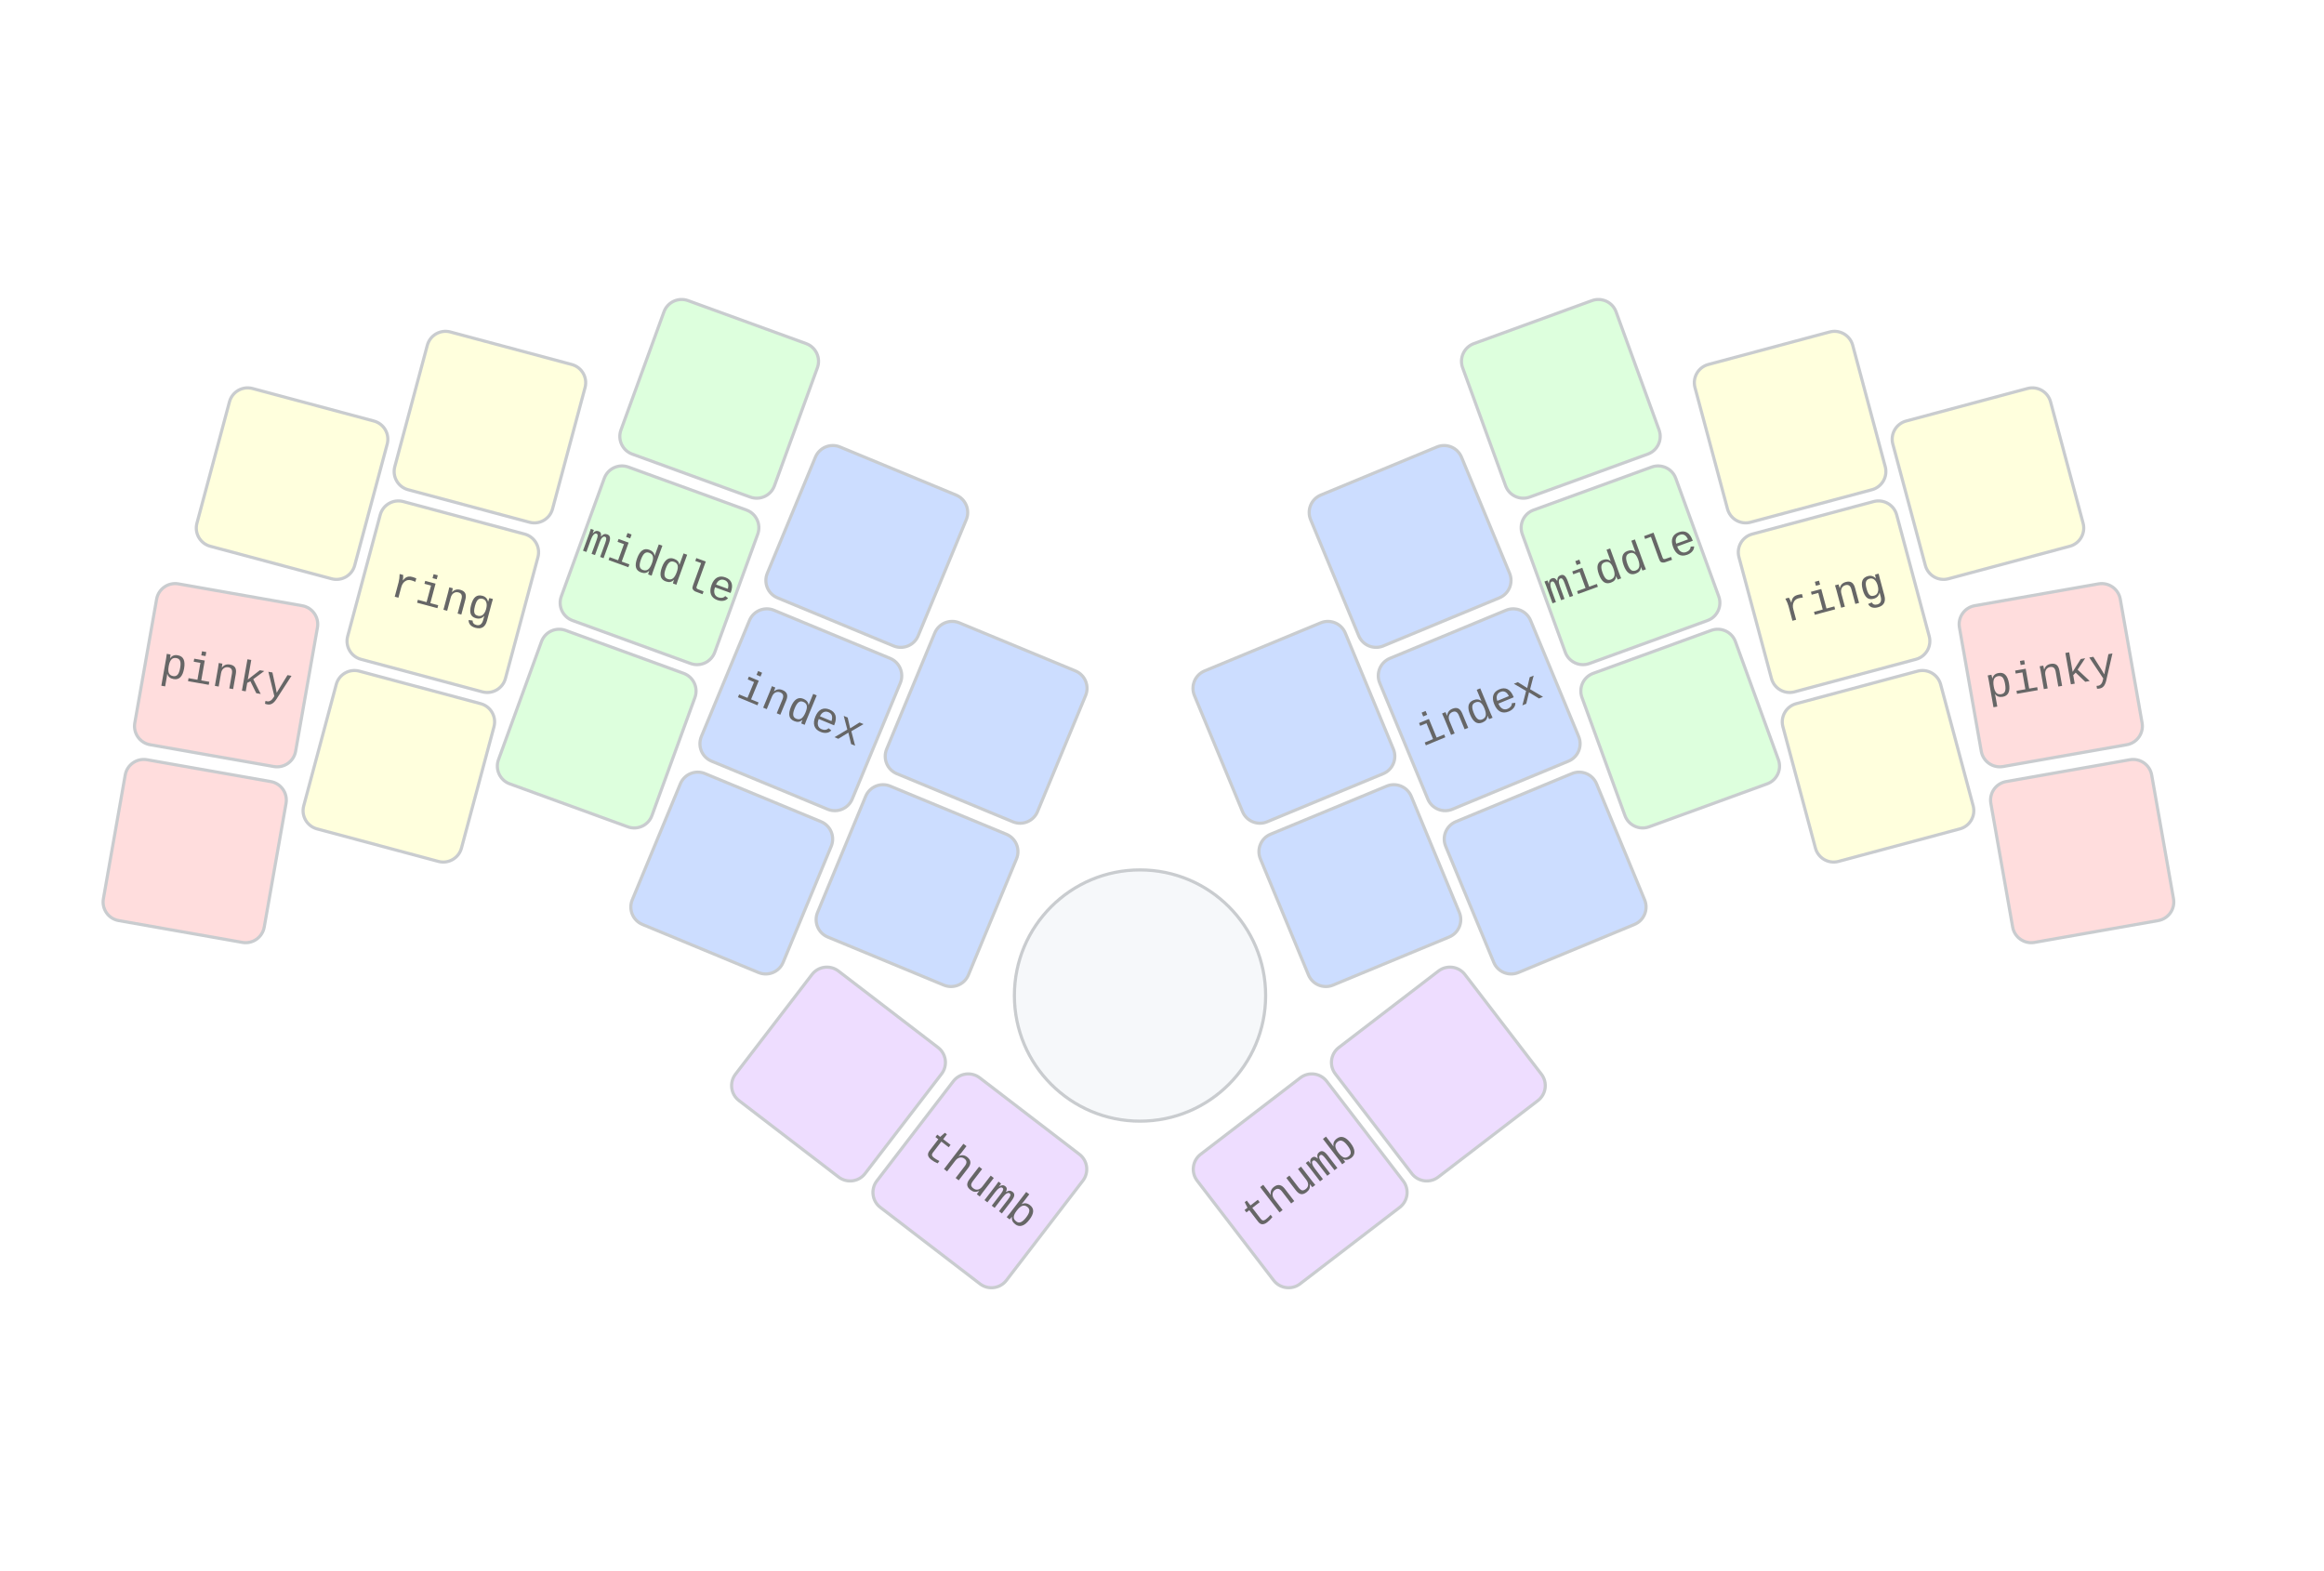
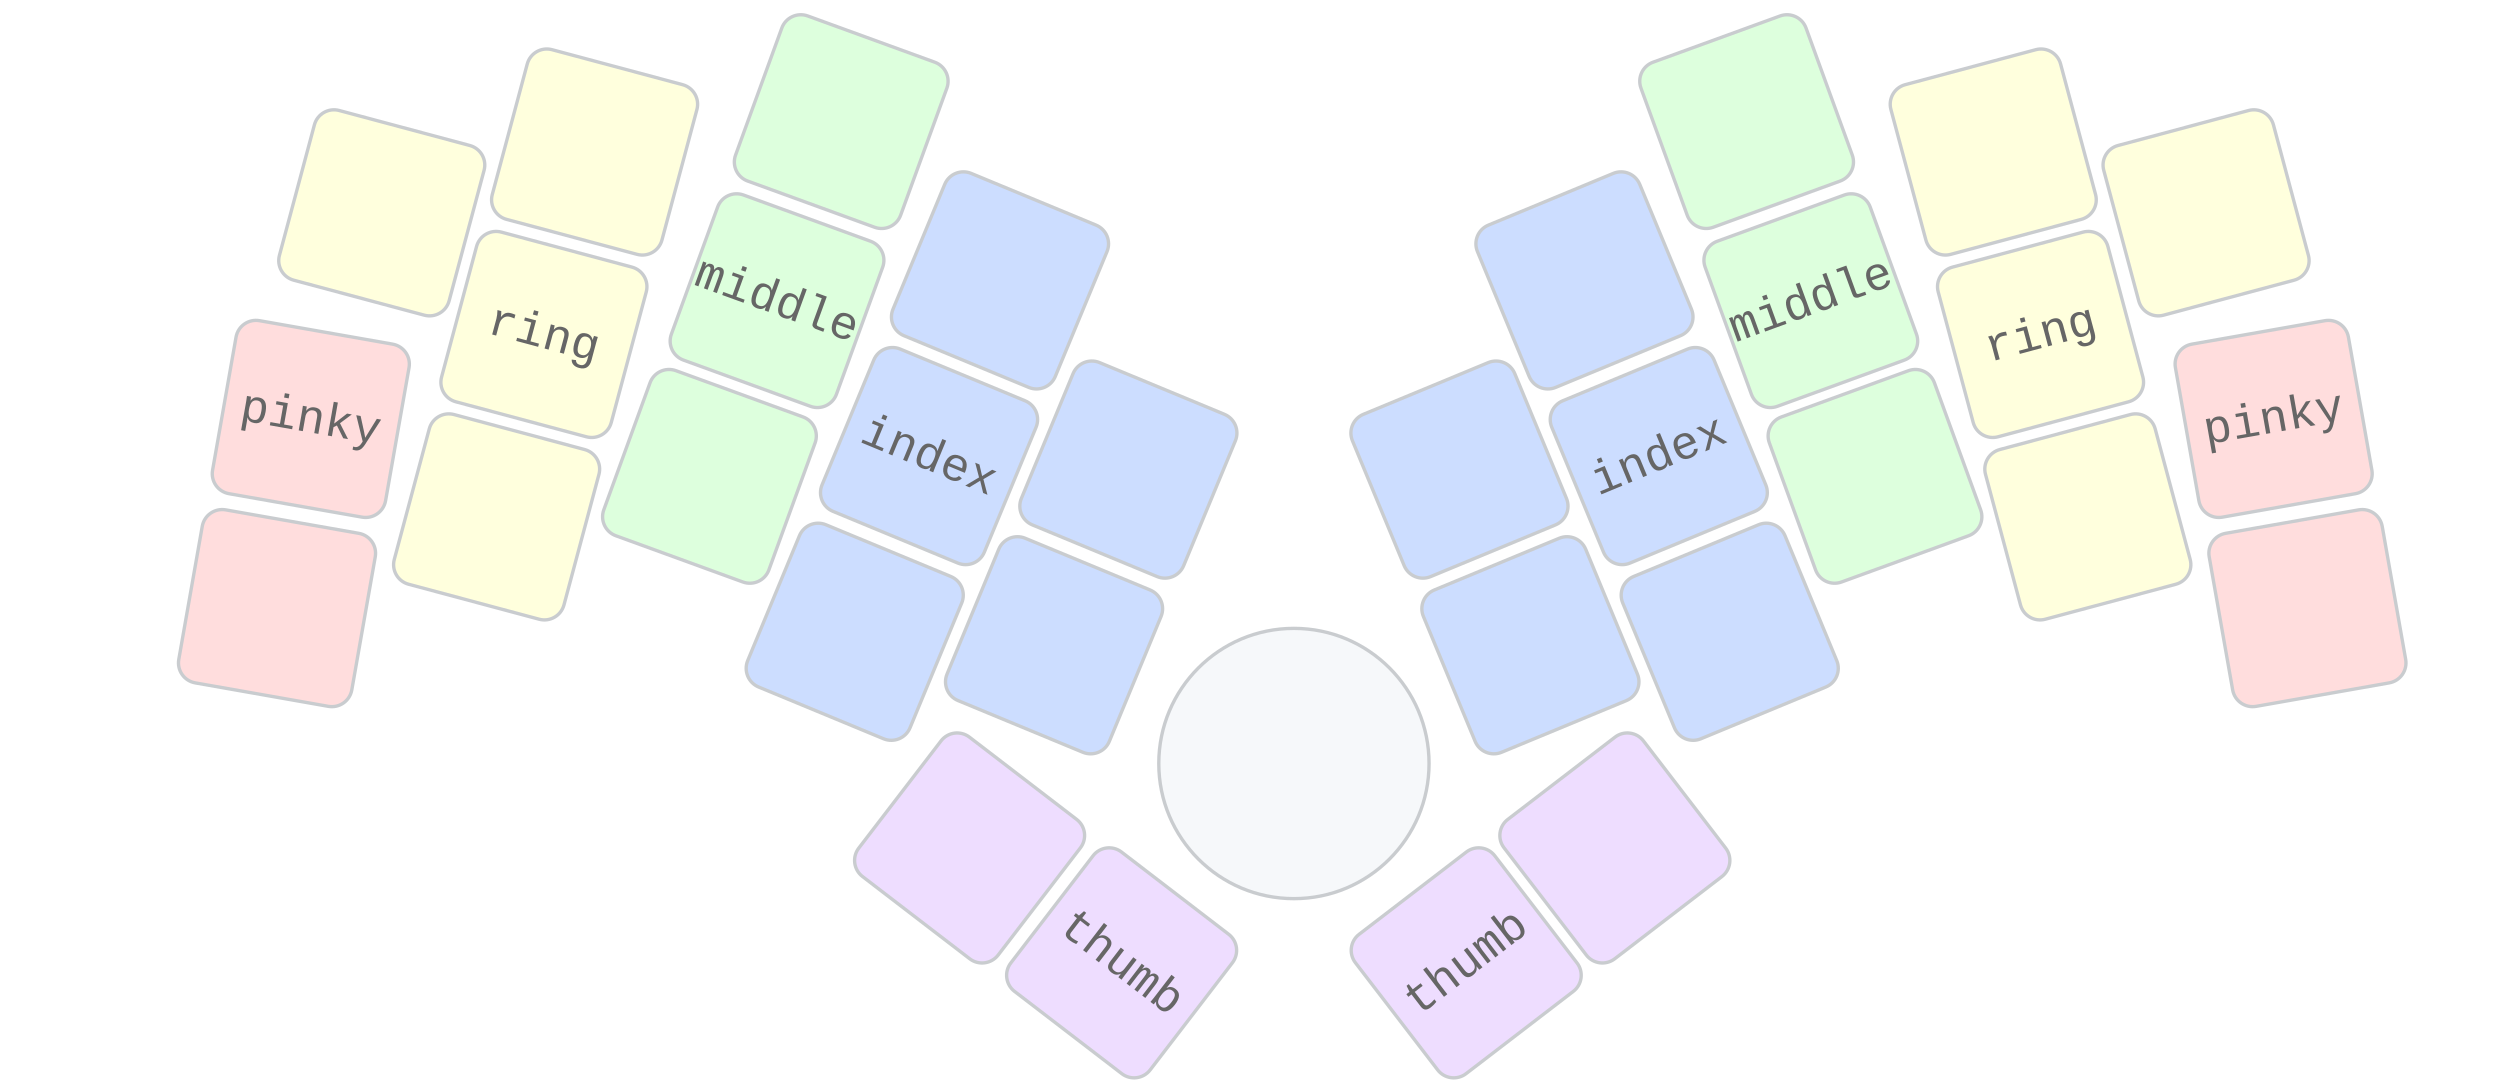
- <svg xmlns="http://www.w3.org/2000/svg" width="740" height="500" viewBox="0 0 740 500" class="keymap">
+ <svg xmlns="http://www.w3.org/2000/svg" width="740" height="320" viewBox="0 0 740 320" class="keymap">
  <style>/* inherit to force styles through use tags */
svg path {
    fill: inherit;
}

/* font and background color specifications */
svg.keymap {
    font-family: SFMono-Regular,Consolas,Liberation Mono,Menlo,monospace;
    font-size: 14px;
    font-kerning: normal;
    text-rendering: optimizeLegibility;
    fill: #24292e;
}

/* default key styling */
rect.key {
    fill: #f6f8fa;
    stroke: #c9cccf;
    stroke-width: 1;
}

rect.finger1 {
    fill: #fdd;
}

rect.finger2 {
    fill: #ffd;
}

rect.finger3 {
    fill: #dfd;
}

rect.finger4 {
    fill: #cdf;
}

rect.finger5 {
    fill: #edf;
}

text {
    text-anchor: middle;
    dominant-baseline: middle;
    fill: #666;
}
</style>
-   <g transform="translate(30, 0)" class="layer-Colemak">
-     <g transform="translate(0, 91)">
-       <g transform="translate(63, 63) rotate(15.0)" class="key keypos-0">
-         <rect rx="6" ry="6" x="-26" y="-26" width="52" height="52" class="key finger2" />
-       </g>
-       <g transform="translate(126, 45) rotate(15.0)" class="key keypos-1">
-         <rect rx="6" ry="6" x="-26" y="-26" width="52" height="52" class="key finger2" />
-       </g>
-       <g transform="translate(199, 36) rotate(20.0)" class="key keypos-2">
-         <rect rx="6" ry="6" x="-26" y="-26" width="52" height="52" class="key finger3" />
-       </g>
-       <g transform="translate(246, 83) rotate(22.5)" class="key keypos-3">
-         <rect rx="6" ry="6" x="-26" y="-26" width="52" height="52" class="key finger4" />
-       </g>
-       <g transform="translate(419, 83) rotate(-22.5)" class="key keypos-4">
-         <rect rx="6" ry="6" x="-26" y="-26" width="52" height="52" class="key finger4" />
-       </g>
-       <g transform="translate(467, 36) rotate(-20.0)" class="key keypos-5">
-         <rect rx="6" ry="6" x="-26" y="-26" width="52" height="52" class="key finger3" />
-       </g>
-       <g transform="translate(540, 45) rotate(-15.0)" class="key keypos-6">
-         <rect rx="6" ry="6" x="-26" y="-26" width="52" height="52" class="key finger2" />
-       </g>
-       <g transform="translate(603, 63) rotate(-15.0)" class="key keypos-7">
-         <rect rx="6" ry="6" x="-26" y="-26" width="52" height="52" class="key finger2" />
-       </g>
-       <g transform="translate(42, 124) rotate(10.0)" class="key keypos-8">
-         <rect rx="6" ry="6" x="-26" y="-26" width="52" height="52" class="key finger1" />
-         <text x="0" y="0" class="key tap">pinky</text>
-       </g>
-       <g transform="translate(111, 99) rotate(15.0)" class="key keypos-9">
-         <rect rx="6" ry="6" x="-26" y="-26" width="52" height="52" class="key finger2" />
-         <text x="0" y="0" class="key tap">ring</text>
-       </g>
-       <g transform="translate(180, 89) rotate(20.0)" class="key keypos-10">
-         <rect rx="6" ry="6" x="-26" y="-26" width="52" height="52" class="key finger3" />
-         <text x="0" y="0" class="key tap">middle</text>
-       </g>
-       <g transform="translate(225, 135) rotate(22.5)" class="key keypos-11">
-         <rect rx="6" ry="6" x="-26" y="-26" width="52" height="52" class="key finger4" />
-         <text x="0" y="0" class="key tap">index</text>
-       </g>
-       <g transform="translate(284, 139) rotate(22.5)" class="key keypos-12">
-         <rect rx="6" ry="6" x="-26" y="-26" width="52" height="52" class="key finger4" />
-       </g>
-       <g transform="translate(382, 139) rotate(-22.5)" class="key keypos-13">
-         <rect rx="6" ry="6" x="-26" y="-26" width="52" height="52" class="key finger4" />
-       </g>
-       <g transform="translate(441, 135) rotate(-22.5)" class="key keypos-14">
-         <rect rx="6" ry="6" x="-26" y="-26" width="52" height="52" class="key finger4" />
-         <text x="0" y="0" class="key tap">index</text>
-       </g>
-       <g transform="translate(486, 89) rotate(-20.0)" class="key keypos-15">
-         <rect rx="6" ry="6" x="-26" y="-26" width="52" height="52" class="key finger3" />
-         <text x="0" y="0" class="key tap">middle</text>
-       </g>
-       <g transform="translate(554, 99) rotate(-15.0)" class="key keypos-16">
-         <rect rx="6" ry="6" x="-26" y="-26" width="52" height="52" class="key finger2" />
-         <text x="0" y="0" class="key tap">ring</text>
-       </g>
-       <g transform="translate(623, 124) rotate(-10.0)" class="key keypos-17">
-         <rect rx="6" ry="6" x="-26" y="-26" width="52" height="52" class="key finger1" />
-         <text x="0" y="0" class="key tap">pinky</text>
-       </g>
-       <g transform="translate(32, 180) rotate(10.0)" class="key keypos-18">
-         <rect rx="6" ry="6" x="-26" y="-26" width="52" height="52" class="key finger1" />
-       </g>
-       <g transform="translate(97, 153) rotate(15.0)" class="key keypos-19">
-         <rect rx="6" ry="6" x="-26" y="-26" width="52" height="52" class="key finger2" />
-       </g>
-       <g transform="translate(160, 141) rotate(20.0)" class="key keypos-20">
-         <rect rx="6" ry="6" x="-26" y="-26" width="52" height="52" class="key finger3" />
-       </g>
-       <g transform="translate(203, 187) rotate(22.5)" class="key keypos-21">
-         <rect rx="6" ry="6" x="-26" y="-26" width="52" height="52" class="key finger4" />
-       </g>
-       <g transform="translate(262, 191) rotate(22.5)" class="key keypos-22">
-         <rect rx="6" ry="6" x="-26" y="-26" width="52" height="52" class="key finger4" />
-       </g>
-       <g transform="translate(333, 226)" class="key keypos-23">
-         <rect rx="40" ry="40" x="-40" y="-40" width="80" height="80" class="key" />
-       </g>
-       <g transform="translate(403, 191) rotate(-22.5)" class="key keypos-24">
-         <rect rx="6" ry="6" x="-26" y="-26" width="52" height="52" class="key finger4" />
-       </g>
-       <g transform="translate(462, 187) rotate(-22.5)" class="key keypos-25">
-         <rect rx="6" ry="6" x="-26" y="-26" width="52" height="52" class="key finger4" />
-       </g>
-       <g transform="translate(505, 141) rotate(-20.0)" class="key keypos-26">
-         <rect rx="6" ry="6" x="-26" y="-26" width="52" height="52" class="key finger3" />
-       </g>
-       <g transform="translate(568, 153) rotate(-15.0)" class="key keypos-27">
-         <rect rx="6" ry="6" x="-26" y="-26" width="52" height="52" class="key finger2" />
-       </g>
-       <g transform="translate(633, 180) rotate(-10.0)" class="key keypos-28">
-         <rect rx="6" ry="6" x="-26" y="-26" width="52" height="52" class="key finger1" />
-       </g>
-       <g transform="translate(237, 251) rotate(37.5)" class="key keypos-29">
-         <rect rx="6" ry="6" x="-26" y="-26" width="52" height="52" class="key finger5" />
-       </g>
-       <g transform="translate(282, 285) rotate(37.5)" class="key keypos-30">
-         <rect rx="6" ry="6" x="-26" y="-26" width="52" height="52" class="key finger5" />
-         <text x="0" y="0" class="key tap">thumb</text>
-       </g>
-       <g transform="translate(384, 285) rotate(-37.5)" class="key keypos-31">
-         <rect rx="6" ry="6" x="-26" y="-26" width="52" height="52" class="key finger5" />
-         <text x="0" y="0" class="key tap">thumb</text>
-       </g>
-       <g transform="translate(428, 251) rotate(-37.5)" class="key keypos-32">
-         <rect rx="6" ry="6" x="-26" y="-26" width="52" height="52" class="key finger5" />
-       </g>
+   <g transform="translate(50, 0)" class="layer-Colemak">
+     <g transform="translate(63, 63) rotate(15.0)" class="key keypos-0">
+       <rect rx="6" ry="6" x="-26" y="-26" width="52" height="52" class="key finger2" />
+     </g>
+     <g transform="translate(126, 45) rotate(15.0)" class="key keypos-1">
+       <rect rx="6" ry="6" x="-26" y="-26" width="52" height="52" class="key finger2" />
+     </g>
+     <g transform="translate(199, 36) rotate(20.0)" class="key keypos-2">
+       <rect rx="6" ry="6" x="-26" y="-26" width="52" height="52" class="key finger3" />
+     </g>
+     <g transform="translate(246, 83) rotate(22.5)" class="key keypos-3">
+       <rect rx="6" ry="6" x="-26" y="-26" width="52" height="52" class="key finger4" />
+     </g>
+     <g transform="translate(419, 83) rotate(-22.5)" class="key keypos-4">
+       <rect rx="6" ry="6" x="-26" y="-26" width="52" height="52" class="key finger4" />
+     </g>
+     <g transform="translate(467, 36) rotate(-20.0)" class="key keypos-5">
+       <rect rx="6" ry="6" x="-26" y="-26" width="52" height="52" class="key finger3" />
+     </g>
+     <g transform="translate(540, 45) rotate(-15.0)" class="key keypos-6">
+       <rect rx="6" ry="6" x="-26" y="-26" width="52" height="52" class="key finger2" />
+     </g>
+     <g transform="translate(603, 63) rotate(-15.0)" class="key keypos-7">
+       <rect rx="6" ry="6" x="-26" y="-26" width="52" height="52" class="key finger2" />
+     </g>
+     <g transform="translate(42, 124) rotate(10.0)" class="key keypos-8">
+       <rect rx="6" ry="6" x="-26" y="-26" width="52" height="52" class="key finger1" />
+       <text x="0" y="0" class="key tap">pinky</text>
+     </g>
+     <g transform="translate(111, 99) rotate(15.0)" class="key keypos-9">
+       <rect rx="6" ry="6" x="-26" y="-26" width="52" height="52" class="key finger2" />
+       <text x="0" y="0" class="key tap">ring</text>
+     </g>
+     <g transform="translate(180, 89) rotate(20.0)" class="key keypos-10">
+       <rect rx="6" ry="6" x="-26" y="-26" width="52" height="52" class="key finger3" />
+       <text x="0" y="0" class="key tap">middle</text>
+     </g>
+     <g transform="translate(225, 135) rotate(22.5)" class="key keypos-11">
+       <rect rx="6" ry="6" x="-26" y="-26" width="52" height="52" class="key finger4" />
+       <text x="0" y="0" class="key tap">index</text>
+     </g>
+     <g transform="translate(284, 139) rotate(22.5)" class="key keypos-12">
+       <rect rx="6" ry="6" x="-26" y="-26" width="52" height="52" class="key finger4" />
+     </g>
+     <g transform="translate(382, 139) rotate(-22.5)" class="key keypos-13">
+       <rect rx="6" ry="6" x="-26" y="-26" width="52" height="52" class="key finger4" />
+     </g>
+     <g transform="translate(441, 135) rotate(-22.5)" class="key keypos-14">
+       <rect rx="6" ry="6" x="-26" y="-26" width="52" height="52" class="key finger4" />
+       <text x="0" y="0" class="key tap">index</text>
+     </g>
+     <g transform="translate(486, 89) rotate(-20.0)" class="key keypos-15">
+       <rect rx="6" ry="6" x="-26" y="-26" width="52" height="52" class="key finger3" />
+       <text x="0" y="0" class="key tap">middle</text>
+     </g>
+     <g transform="translate(554, 99) rotate(-15.0)" class="key keypos-16">
+       <rect rx="6" ry="6" x="-26" y="-26" width="52" height="52" class="key finger2" />
+       <text x="0" y="0" class="key tap">ring</text>
+     </g>
+     <g transform="translate(623, 124) rotate(-10.0)" class="key keypos-17">
+       <rect rx="6" ry="6" x="-26" y="-26" width="52" height="52" class="key finger1" />
+       <text x="0" y="0" class="key tap">pinky</text>
+     </g>
+     <g transform="translate(32, 180) rotate(10.0)" class="key keypos-18">
+       <rect rx="6" ry="6" x="-26" y="-26" width="52" height="52" class="key finger1" />
+     </g>
+     <g transform="translate(97, 153) rotate(15.0)" class="key keypos-19">
+       <rect rx="6" ry="6" x="-26" y="-26" width="52" height="52" class="key finger2" />
+     </g>
+     <g transform="translate(160, 141) rotate(20.0)" class="key keypos-20">
+       <rect rx="6" ry="6" x="-26" y="-26" width="52" height="52" class="key finger3" />
+     </g>
+     <g transform="translate(203, 187) rotate(22.5)" class="key keypos-21">
+       <rect rx="6" ry="6" x="-26" y="-26" width="52" height="52" class="key finger4" />
+     </g>
+     <g transform="translate(262, 191) rotate(22.5)" class="key keypos-22">
+       <rect rx="6" ry="6" x="-26" y="-26" width="52" height="52" class="key finger4" />
+     </g>
+     <g transform="translate(333, 226)" class="key keypos-23">
+       <rect rx="40" ry="40" x="-40" y="-40" width="80" height="80" class="key" />
+     </g>
+     <g transform="translate(403, 191) rotate(-22.5)" class="key keypos-24">
+       <rect rx="6" ry="6" x="-26" y="-26" width="52" height="52" class="key finger4" />
+     </g>
+     <g transform="translate(462, 187) rotate(-22.5)" class="key keypos-25">
+       <rect rx="6" ry="6" x="-26" y="-26" width="52" height="52" class="key finger4" />
+     </g>
+     <g transform="translate(505, 141) rotate(-20.0)" class="key keypos-26">
+       <rect rx="6" ry="6" x="-26" y="-26" width="52" height="52" class="key finger3" />
+     </g>
+     <g transform="translate(568, 153) rotate(-15.0)" class="key keypos-27">
+       <rect rx="6" ry="6" x="-26" y="-26" width="52" height="52" class="key finger2" />
+     </g>
+     <g transform="translate(633, 180) rotate(-10.0)" class="key keypos-28">
+       <rect rx="6" ry="6" x="-26" y="-26" width="52" height="52" class="key finger1" />
+     </g>
+     <g transform="translate(237, 251) rotate(37.5)" class="key keypos-29">
+       <rect rx="6" ry="6" x="-26" y="-26" width="52" height="52" class="key finger5" />
+     </g>
+     <g transform="translate(282, 285) rotate(37.5)" class="key keypos-30">
+       <rect rx="6" ry="6" x="-26" y="-26" width="52" height="52" class="key finger5" />
+       <text x="0" y="0" class="key tap">thumb</text>
+     </g>
+     <g transform="translate(384, 285) rotate(-37.5)" class="key keypos-31">
+       <rect rx="6" ry="6" x="-26" y="-26" width="52" height="52" class="key finger5" />
+       <text x="0" y="0" class="key tap">thumb</text>
+     </g>
+     <g transform="translate(428, 251) rotate(-37.5)" class="key keypos-32">
+       <rect rx="6" ry="6" x="-26" y="-26" width="52" height="52" class="key finger5" />
    </g>
  </g>
</svg>
